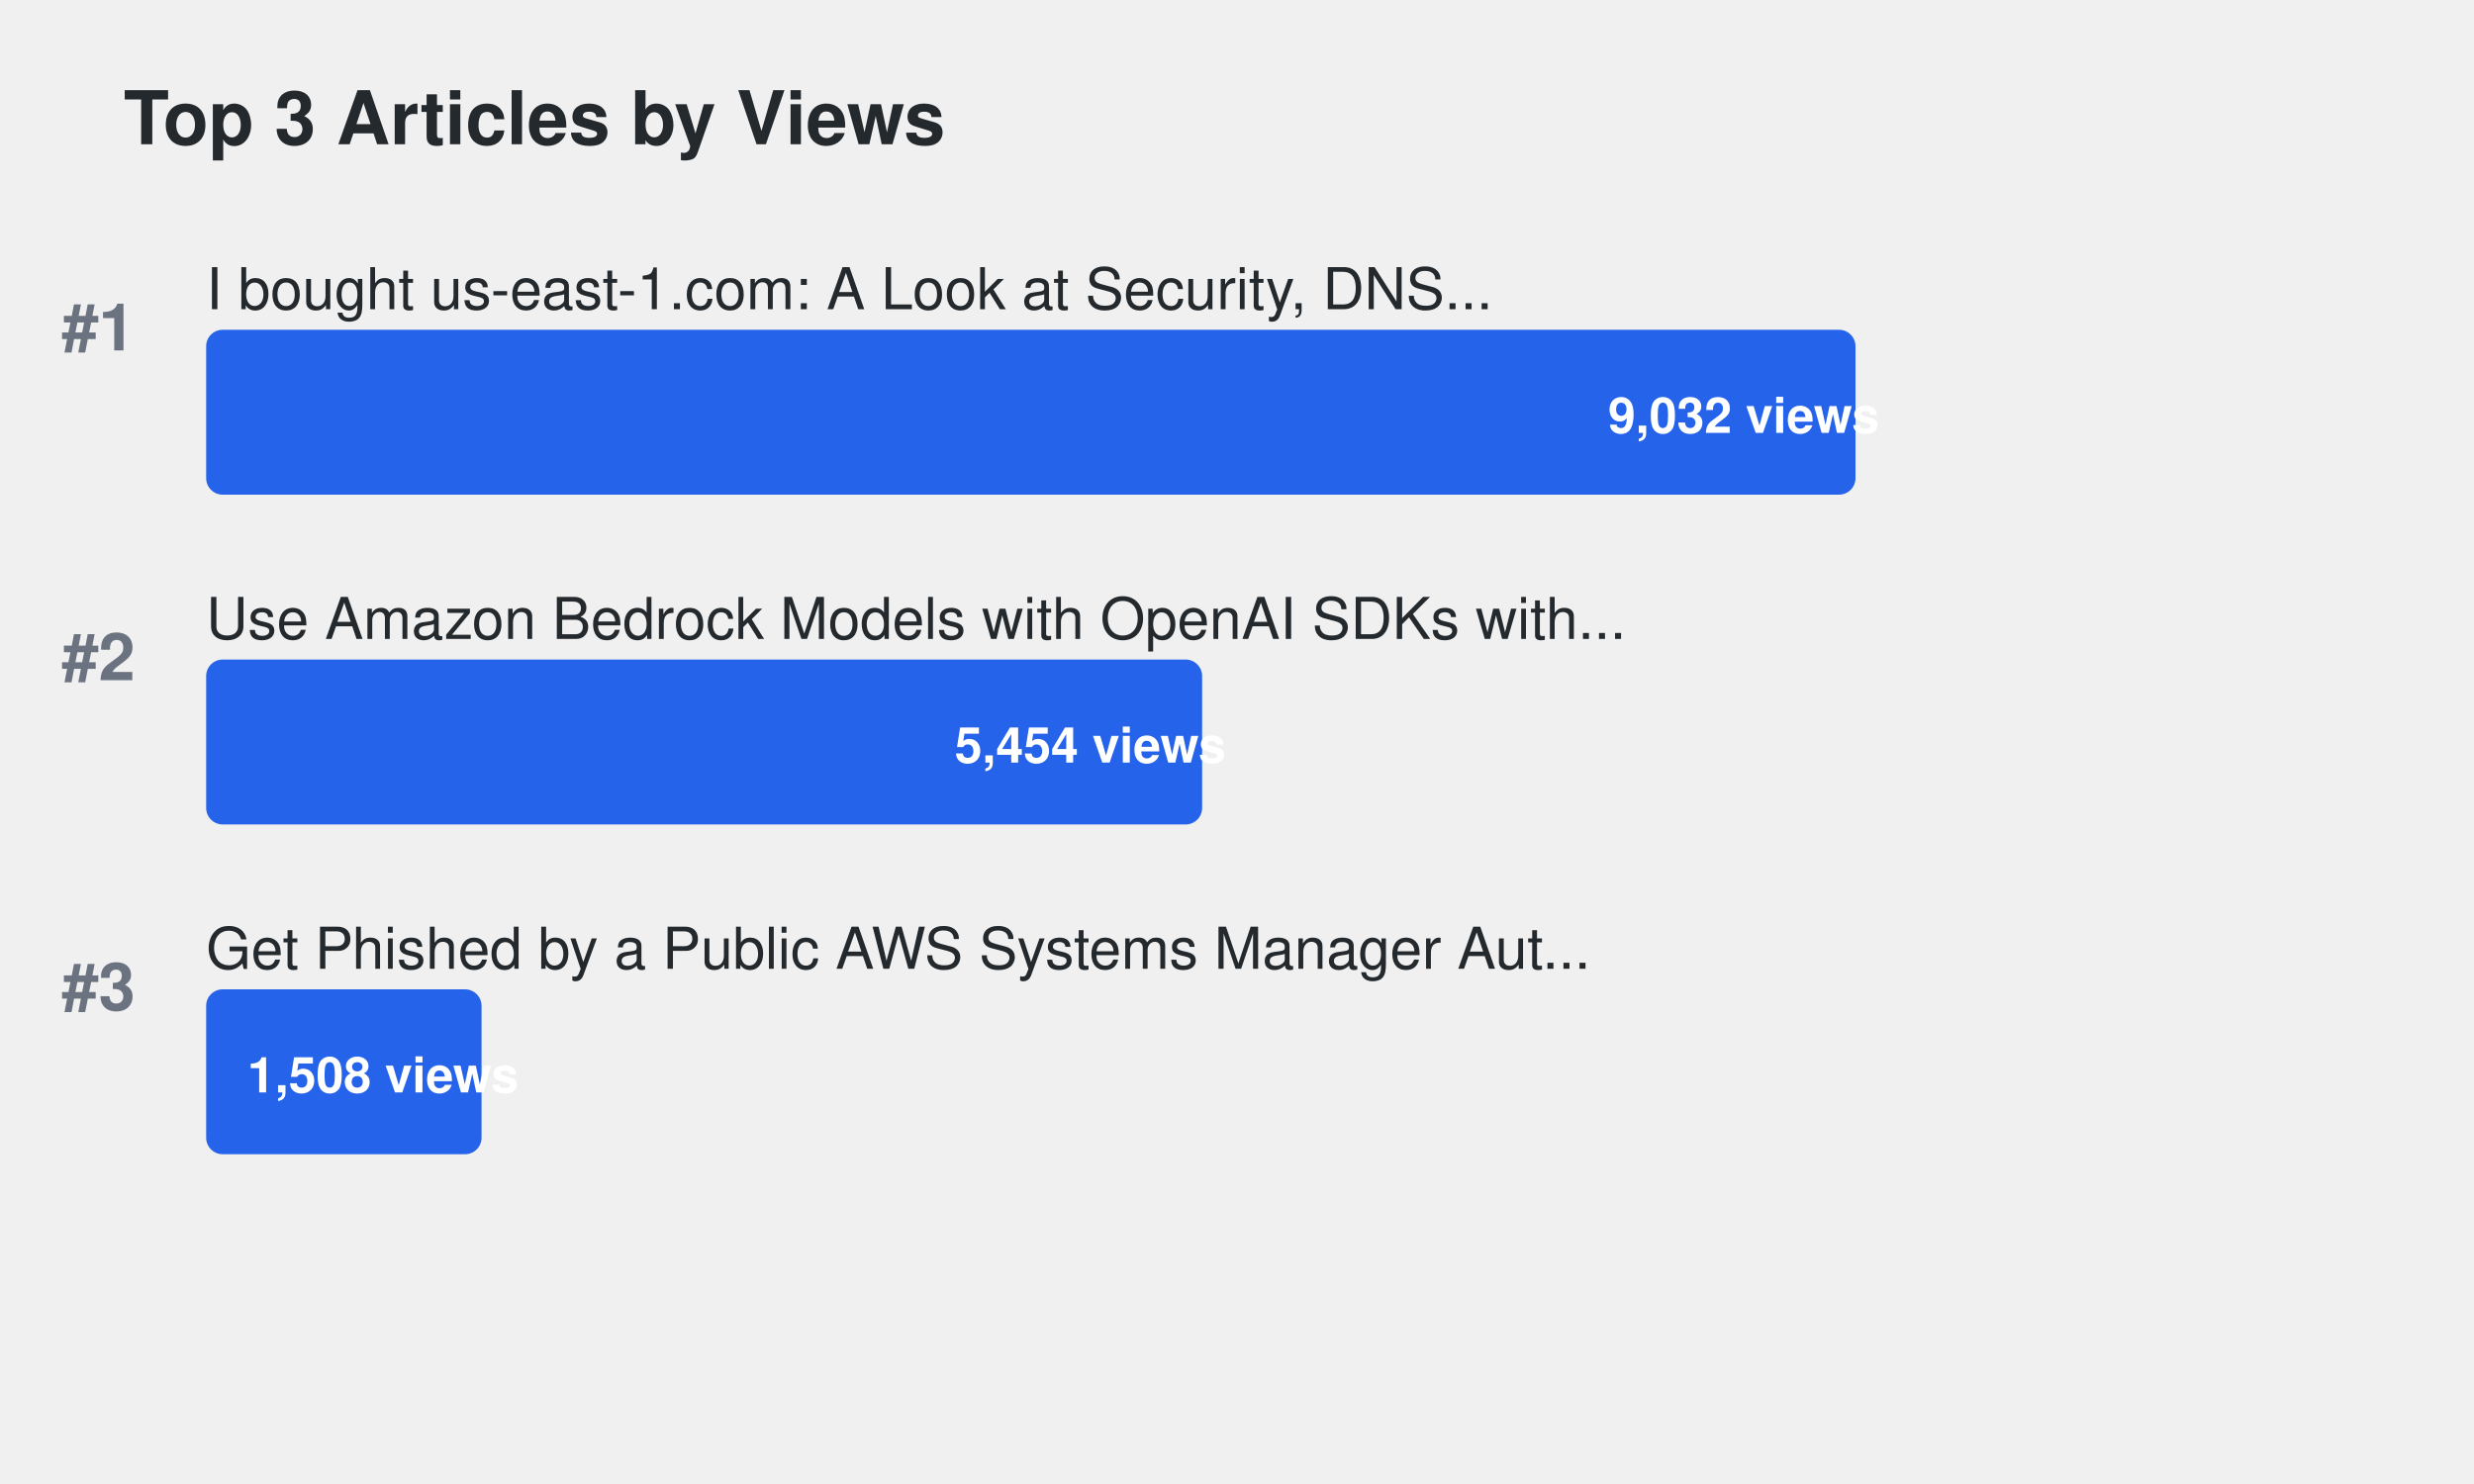
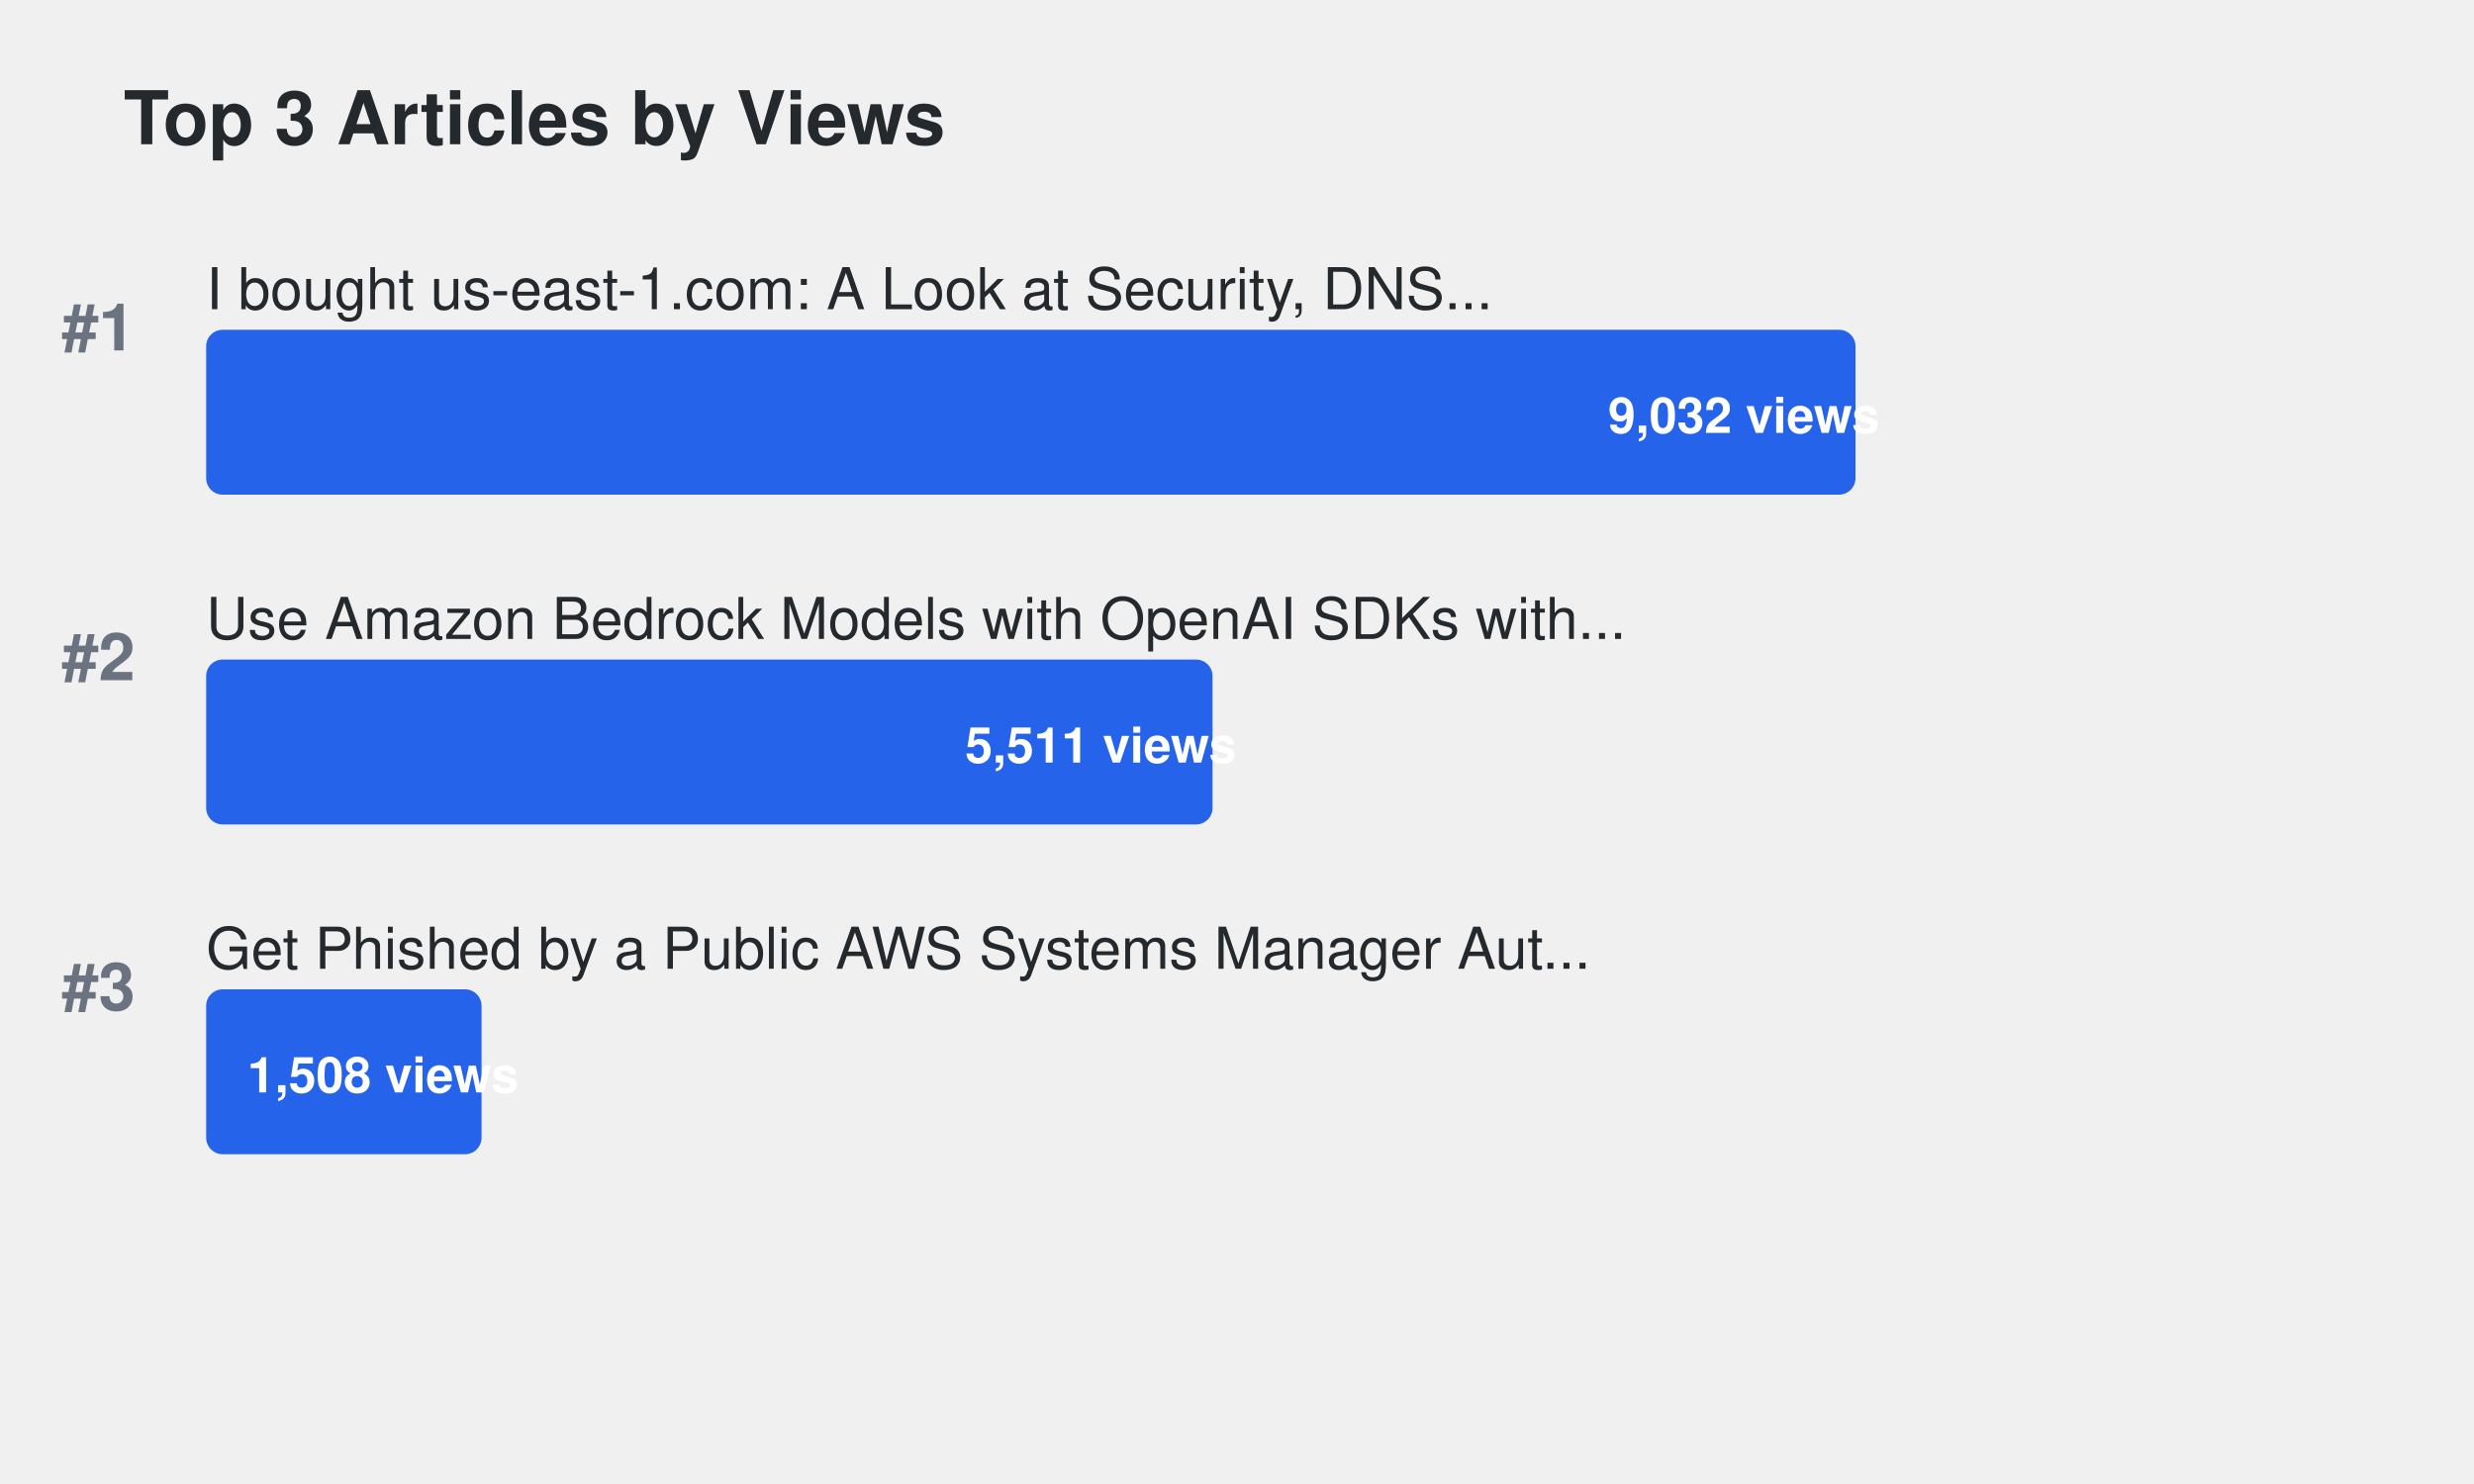
<svg xmlns="http://www.w3.org/2000/svg" width="600" height="360">
  <defs>
    <style>
.title { font-family: -apple-system, BlinkMacSystemFont, "Segoe UI", Helvetica, Arial, sans-serif; font-size: 18px; font-weight: 600; fill: #24292e; }
.article-title { font-family: -apple-system, BlinkMacSystemFont, "Segoe UI", Helvetica, Arial, sans-serif; font-size: 14px; font-weight: 500; fill: #24292e; }
.metric-value { font-family: -apple-system, BlinkMacSystemFont, "Segoe UI", Helvetica, Arial, sans-serif; font-size: 12px; font-weight: 600; fill: #ffffff; }
.rank { font-family: -apple-system, BlinkMacSystemFont, "Segoe UI", Helvetica, Arial, sans-serif; font-size: 16px; font-weight: 700; fill: #6b7280; }
.bar { rx: 4; ry: 4; }
.bar:hover { opacity: 0.8; cursor: pointer; }
a { text-decoration: none; }
a:hover .article-title { fill: #0969da; text-decoration: underline; }
a:hover .bar { opacity: 0.9; }
</style>
  </defs>
  <text x="30" y="35" class="title">Top 3 Articles by Views</text>
  <text x="15" y="85" class="rank">#1</text>
  <a href="https://dev.to/aws-builders/i-bought-us-east-1com-a-look-at-security-dns-traffic-and-protecting-aws-users-15ng" target="_blank">
    <text x="50" y="75" class="article-title">I bought us-east-1.com: A Look at Security, DNS...</text>
    <rect x="50" y="80" width="400.0" height="40" fill="#2563eb" class="bar">
</rect>
    <text x="390.0" y="105" class="metric-value" fill="#ffffff">9,032 views</text>
  </a>
  <text x="15" y="165" class="rank">#2</text>
  <a href="https://dev.to/aws-builders/use-amazon-bedrock-models-via-an-openai-api-compatible-serverless-endpoint-now-without-fixed-cost-5hf5" target="_blank">
    <text x="50" y="155" class="article-title">Use Amazon Bedrock Models with OpenAI SDKs with...</text>
-     <rect x="50" y="160" width="241.541" height="40" fill="#2563eb" class="bar">
+     <rect x="50" y="160" width="244.066" height="40" fill="#2563eb" class="bar">
</rect>
-     <text x="231.541" y="185" class="metric-value" fill="#ffffff">5,454 views</text>
+     <text x="234.066" y="185" class="metric-value" fill="#ffffff">5,511 views</text>
  </a>
  <text x="15" y="245" class="rank">#3</text>
  <a href="https://dev.to/aws-builders/get-phished-by-a-public-aws-systems-manager-automation-document-2die" target="_blank">
    <text x="50" y="235" class="article-title">Get Phished by a Public AWS Systems Manager Aut...</text>
    <rect x="50" y="240" width="66.785" height="40" fill="#2563eb" class="bar">
</rect>
    <text x="60" y="265" class="metric-value" fill="#24292e">1,508 views</text>
  </a>
</svg>
